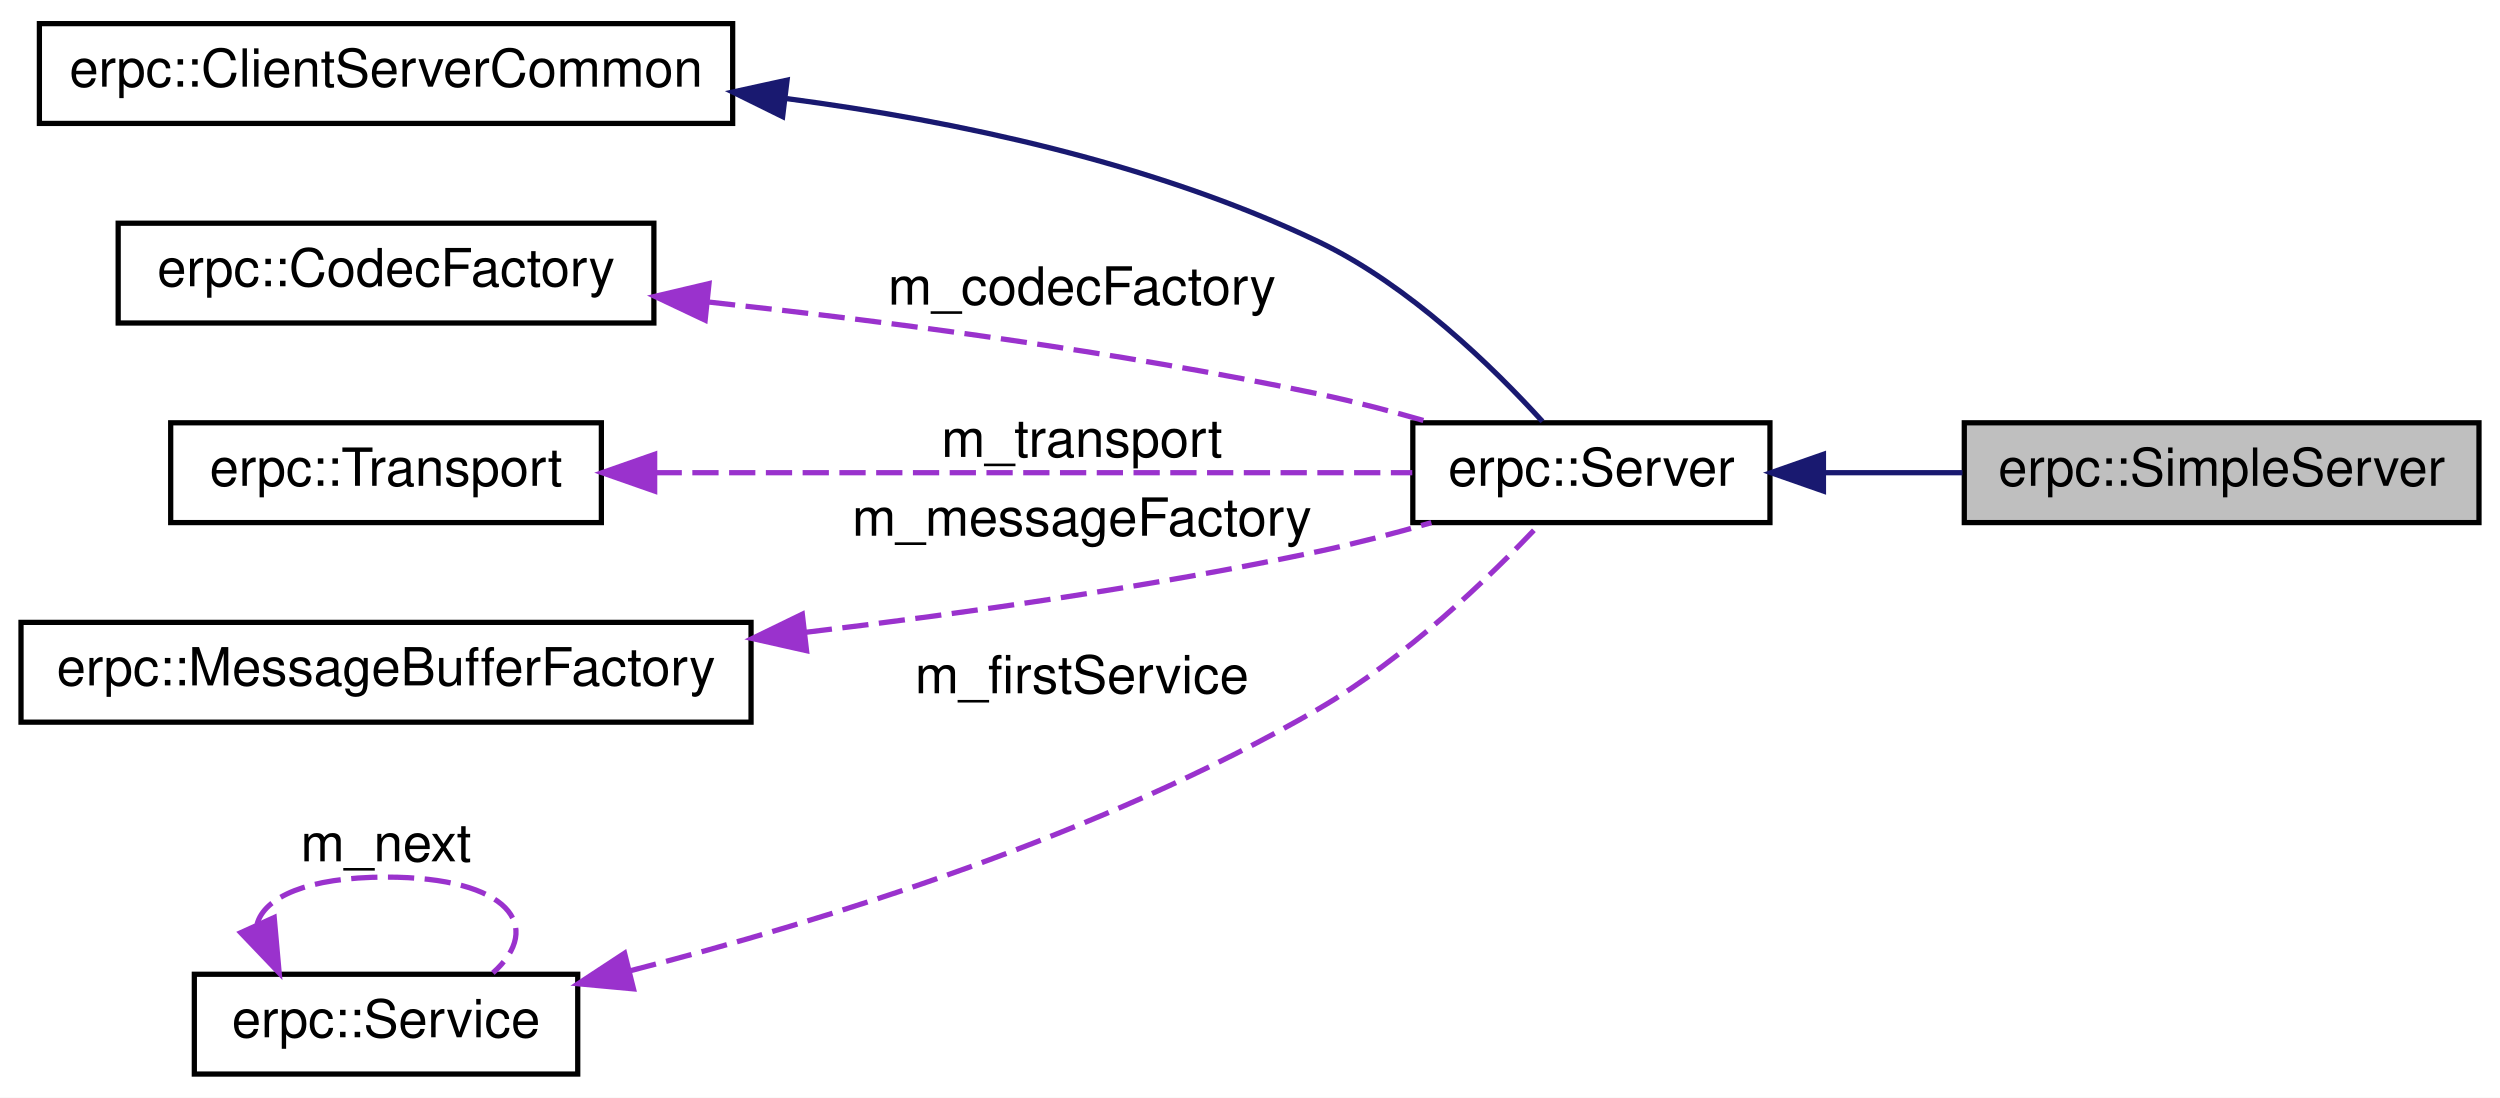
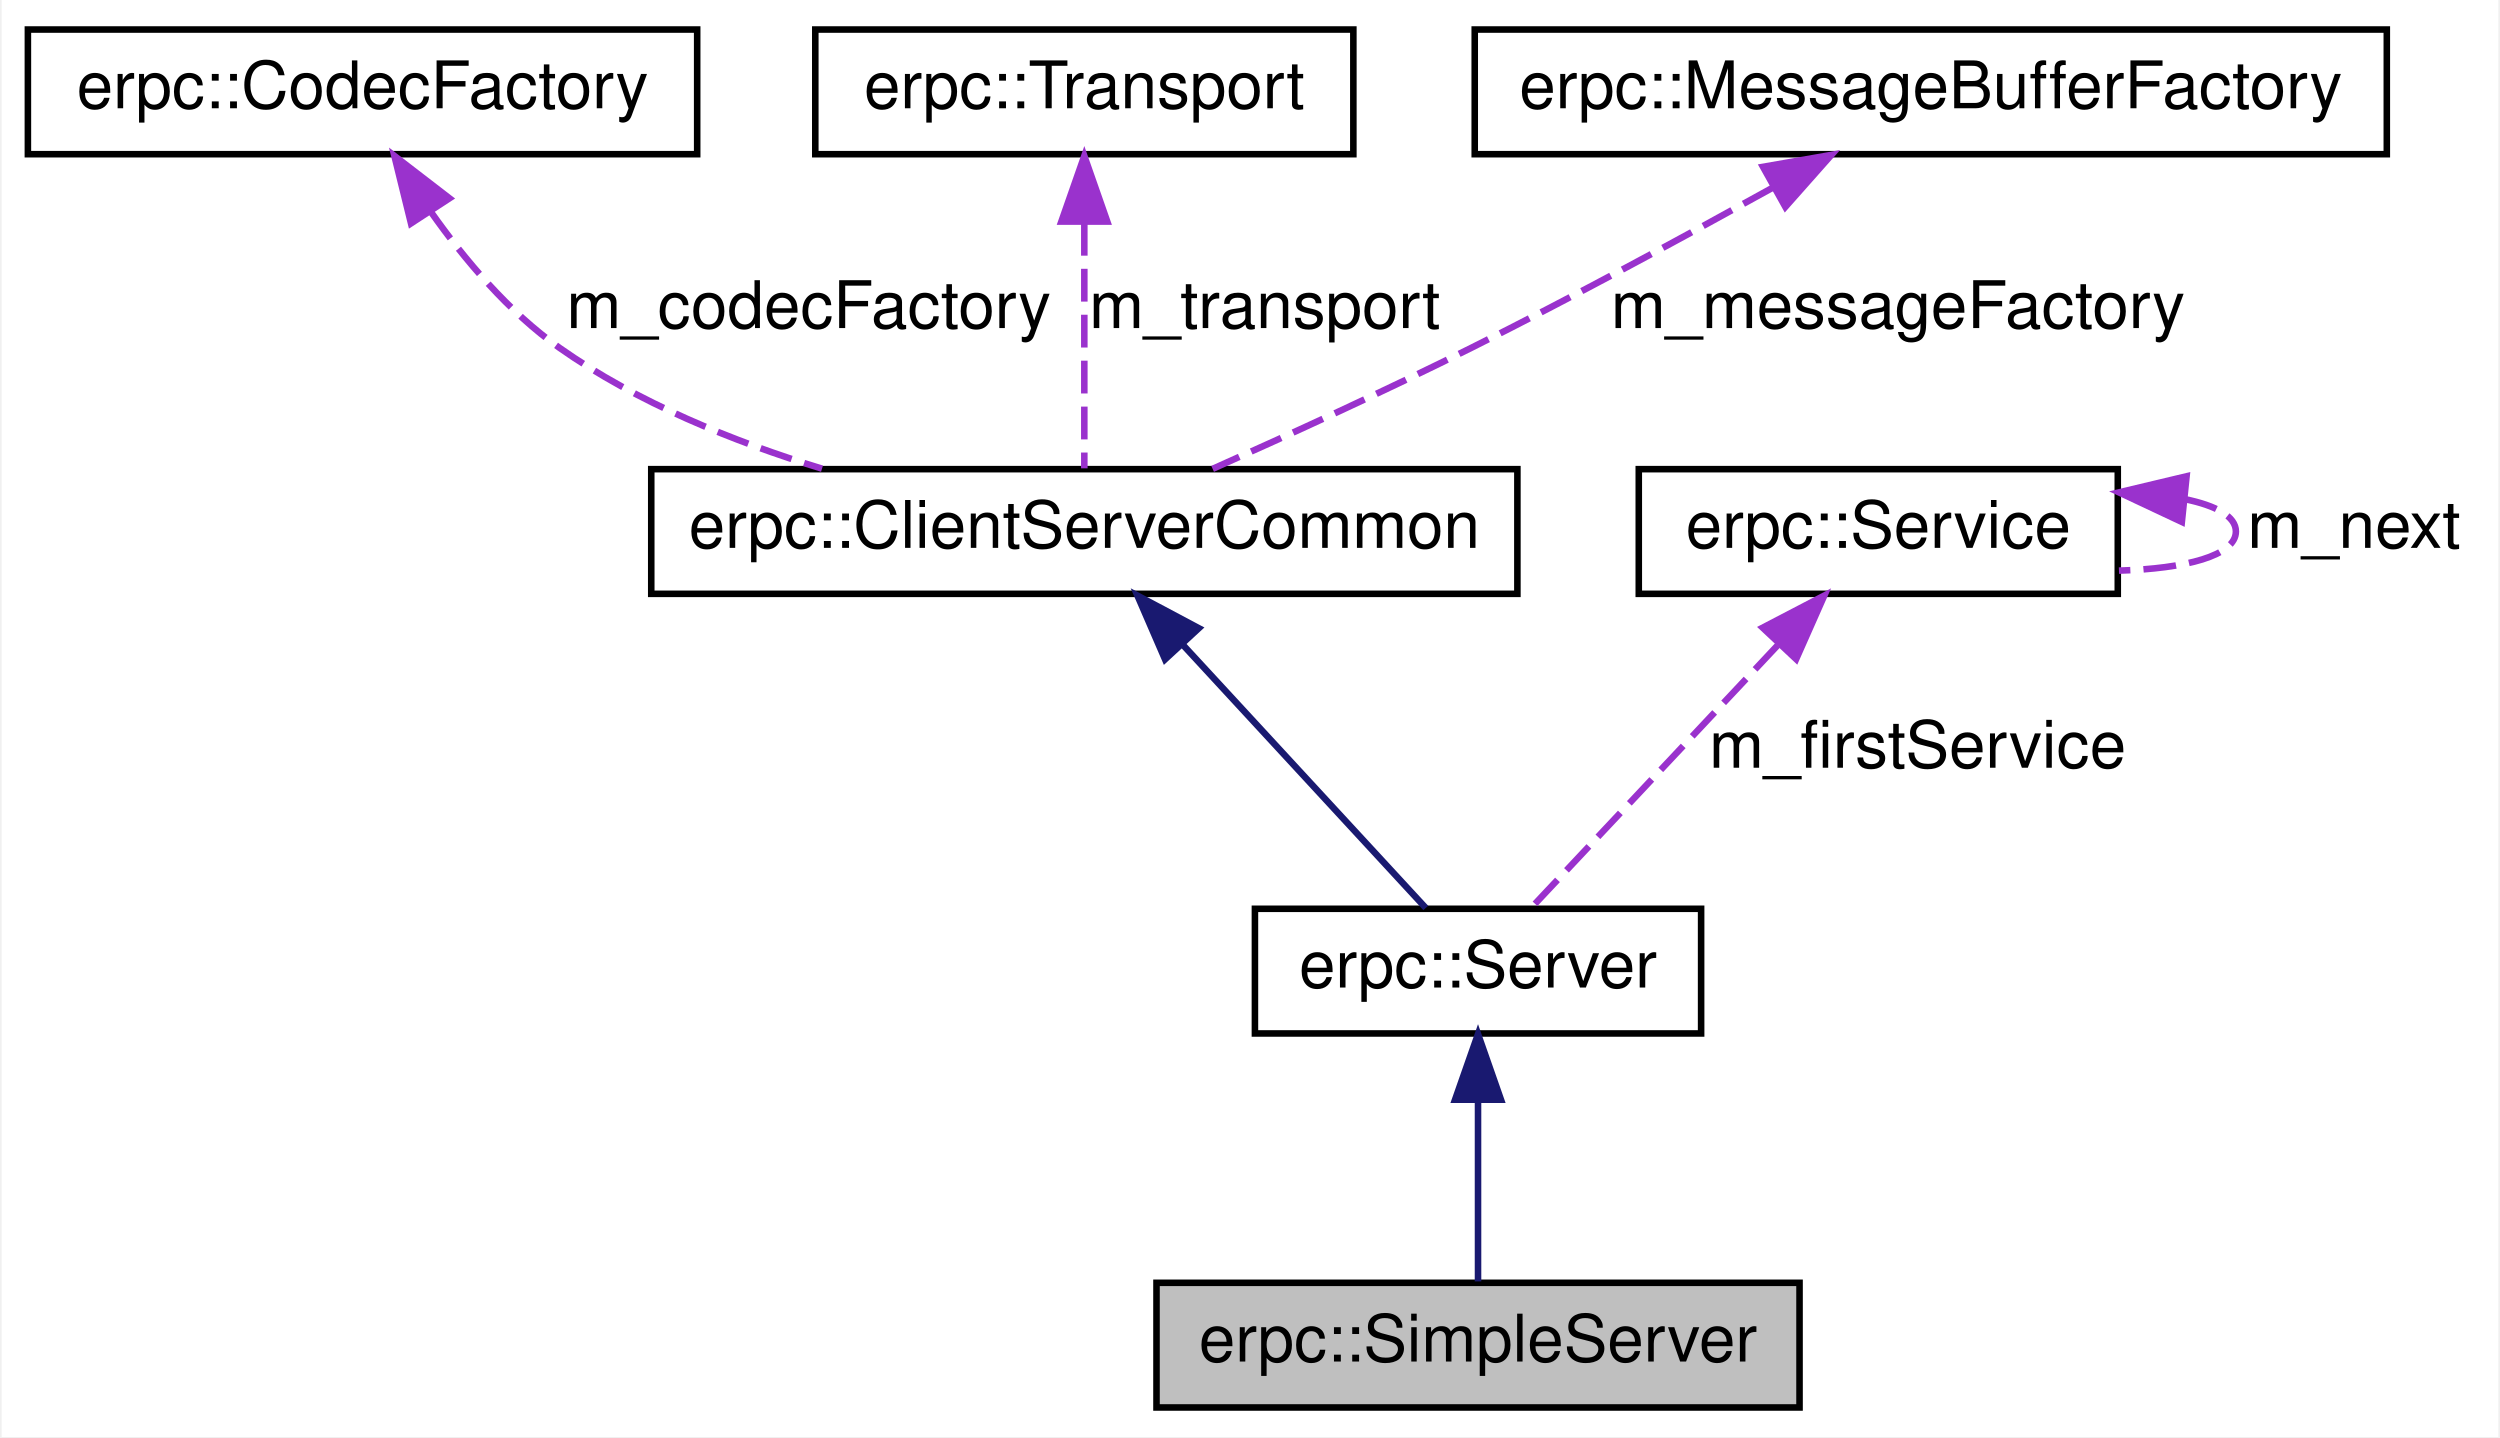
- <svg xmlns="http://www.w3.org/2000/svg" xmlns:xlink="http://www.w3.org/1999/xlink" width="476pt" height="209pt" viewBox="0.00 0.00 476.00 209.00">
-   <g id="graph0" class="graph" transform="scale(1 1) rotate(0) translate(4 205)">
-     <polygon fill="white" stroke="none" points="-4,4 -4,-205 472,-205 472,4 -4,4" />
+ <svg xmlns="http://www.w3.org/2000/svg" xmlns:xlink="http://www.w3.org/1999/xlink" width="381pt" height="219pt" viewBox="0.00 0.00 380.50 219.00">
+   <g id="graph0" class="graph" transform="scale(1 1) rotate(0) translate(4 215)">
+     <polygon fill="white" stroke="none" points="-4,4 -4,-215 376.5,-215 376.5,4 -4,4" />
    <g id="node1" class="node">
-       <polygon fill="#bfbfbf" stroke="black" points="370,-105.5 370,-124.5 468,-124.5 468,-105.5 370,-105.5" />
-       <text text-anchor="middle" x="419" y="-112.5" font-family="Helvetica,sans-Serif" font-size="10.00">erpc::SimpleServer</text>
+       <polygon fill="#bfbfbf" stroke="black" points="172,-0.5 172,-19.5 270,-19.5 270,-0.5 172,-0.5" />
+       <text text-anchor="middle" x="221" y="-7.5" font-family="Helvetica,sans-Serif" font-size="10.00">erpc::SimpleServer</text>
    </g>
    <g id="node2" class="node">
      <g id="a_node2">
        <a xlink:href="classerpc_1_1_server.html" target="_top" xlink:title="Based server functionality. ">
-           <polygon fill="white" stroke="black" points="265,-105.5 265,-124.5 333,-124.5 333,-105.5 265,-105.5" />
-           <text text-anchor="middle" x="299" y="-112.5" font-family="Helvetica,sans-Serif" font-size="10.00">erpc::Server</text>
+           <polygon fill="white" stroke="black" points="187,-57.5 187,-76.5 255,-76.5 255,-57.5 187,-57.5" />
+           <text text-anchor="middle" x="221" y="-64.5" font-family="Helvetica,sans-Serif" font-size="10.00">erpc::Server</text>
        </a>
      </g>
    </g>
    <g id="edge1" class="edge">
-       <path fill="none" stroke="midnightblue" d="M343.339,-115C351.901,-115 360.937,-115 369.652,-115" />
-       <polygon fill="midnightblue" stroke="midnightblue" points="343.184,-111.5 333.184,-115 343.184,-118.5 343.184,-111.5" />
+       <path fill="none" stroke="midnightblue" d="M221,-47.117C221,-37.817 221,-27.056 221,-19.715" />
+       <polygon fill="midnightblue" stroke="midnightblue" points="217.5,-47.406 221,-57.406 224.5,-47.406 217.5,-47.406" />
    </g>
    <g id="node3" class="node">
      <g id="a_node3">
        <a xlink:href="classerpc_1_1_client_server_common.html" target="_top" xlink:title="Common class inheritand by client and server class. ">
-           <polygon fill="white" stroke="black" points="3.5,-181.5 3.5,-200.5 135.5,-200.5 135.5,-181.5 3.5,-181.5" />
-           <text text-anchor="middle" x="69.5" y="-188.5" font-family="Helvetica,sans-Serif" font-size="10.00">erpc::ClientServerCommon</text>
+           <polygon fill="white" stroke="black" points="95,-124.5 95,-143.5 227,-143.5 227,-124.5 95,-124.5" />
+           <text text-anchor="middle" x="161" y="-131.5" font-family="Helvetica,sans-Serif" font-size="10.00">erpc::ClientServerCommon</text>
        </a>
      </g>
    </g>
    <g id="edge2" class="edge">
-       <path fill="none" stroke="midnightblue" d="M145.824,-186.221C178.187,-181.957 215.684,-173.958 247,-159 264.305,-150.734 280.369,-135.001 289.679,-124.761" />
-       <polygon fill="midnightblue" stroke="midnightblue" points="145.014,-182.794 135.511,-187.478 145.861,-189.742 145.014,-182.794" />
+       <path fill="none" stroke="midnightblue" d="M176.106,-116.635C187.841,-103.923 203.648,-86.798 213.036,-76.627" />
+       <polygon fill="midnightblue" stroke="midnightblue" points="173.303,-114.512 169.092,-124.234 178.447,-119.26 173.303,-114.512" />
    </g>
    <g id="node4" class="node">
      <g id="a_node4">
        <a xlink:href="classerpc_1_1_codec_factory.html" target="_top" xlink:title="Abstract interface for codec factory. ">
-           <polygon fill="white" stroke="black" points="18.5,-143.5 18.5,-162.5 120.5,-162.5 120.5,-143.5 18.5,-143.5" />
-           <text text-anchor="middle" x="69.5" y="-150.5" font-family="Helvetica,sans-Serif" font-size="10.00">erpc::CodecFactory</text>
+           <polygon fill="white" stroke="black" points="0,-191.5 0,-210.5 102,-210.5 102,-191.5 0,-191.5" />
+           <text text-anchor="middle" x="51" y="-198.5" font-family="Helvetica,sans-Serif" font-size="10.00">erpc::CodecFactory</text>
        </a>
      </g>
    </g>
    <g id="edge3" class="edge">
-       <path fill="none" stroke="#9a32cd" stroke-dasharray="5,2" d="M131.001,-147.483C165.259,-143.769 208.774,-138.06 247,-130 254.044,-128.515 261.53,-126.542 268.535,-124.517" />
-       <polygon fill="#9a32cd" stroke="#9a32cd" points="130.26,-144.041 120.683,-148.571 130.995,-151.003 130.26,-144.041" />
-       <text text-anchor="middle" x="202" y="-147" font-family="Helvetica,sans-Serif" font-size="10.00"> m_codecFactory</text>
+       <path fill="none" stroke="#9a32cd" stroke-dasharray="5,2" d="M61.426,-182.701C66.542,-175.446 73.271,-167.448 81,-162 92.861,-153.639 107.513,-147.707 121.023,-143.575" />
+       <polygon fill="#9a32cd" stroke="#9a32cd" points="58.385,-180.957 55.855,-191.245 64.249,-184.78 58.385,-180.957" />
+       <text text-anchor="middle" x="119" y="-165" font-family="Helvetica,sans-Serif" font-size="10.00"> m_codecFactory</text>
    </g>
    <g id="node5" class="node">
      <g id="a_node5">
        <a xlink:href="classerpc_1_1_transport.html" target="_top" xlink:title="Abstract interface for transport layer. ">
-           <polygon fill="white" stroke="black" points="28.5,-105.5 28.5,-124.5 110.5,-124.5 110.5,-105.5 28.5,-105.5" />
-           <text text-anchor="middle" x="69.5" y="-112.5" font-family="Helvetica,sans-Serif" font-size="10.00">erpc::Transport</text>
+           <polygon fill="white" stroke="black" points="120,-191.5 120,-210.5 202,-210.5 202,-191.5 120,-191.5" />
+           <text text-anchor="middle" x="161" y="-198.5" font-family="Helvetica,sans-Serif" font-size="10.00">erpc::Transport</text>
        </a>
      </g>
    </g>
    <g id="edge4" class="edge">
-       <path fill="none" stroke="#9a32cd" stroke-dasharray="5,2" d="M120.82,-115C164.687,-115 227.053,-115 264.897,-115" />
-       <polygon fill="#9a32cd" stroke="#9a32cd" points="120.649,-111.5 110.649,-115 120.649,-118.5 120.649,-111.5" />
-       <text text-anchor="middle" x="202" y="-118" font-family="Helvetica,sans-Serif" font-size="10.00"> m_transport</text>
+       <path fill="none" stroke="#9a32cd" stroke-dasharray="5,2" d="M161,-181.037C161,-168.67 161,-153.12 161,-143.627" />
+       <polygon fill="#9a32cd" stroke="#9a32cd" points="157.5,-181.234 161,-191.234 164.5,-181.234 157.5,-181.234" />
+       <text text-anchor="middle" x="188.5" y="-165" font-family="Helvetica,sans-Serif" font-size="10.00"> m_transport</text>
    </g>
    <g id="node6" class="node">
      <g id="a_node6">
        <a xlink:href="classerpc_1_1_message_buffer_factory.html" target="_top" xlink:title="Abstract interface for message buffer factory. ">
-           <polygon fill="white" stroke="black" points="0,-67.5 0,-86.5 139,-86.5 139,-67.5 0,-67.5" />
-           <text text-anchor="middle" x="69.5" y="-74.5" font-family="Helvetica,sans-Serif" font-size="10.00">erpc::MessageBufferFactory</text>
+           <polygon fill="white" stroke="black" points="220.5,-191.5 220.5,-210.5 359.5,-210.5 359.5,-191.5 220.5,-191.5" />
+           <text text-anchor="middle" x="290" y="-198.5" font-family="Helvetica,sans-Serif" font-size="10.00">erpc::MessageBufferFactory</text>
        </a>
      </g>
    </g>
    <g id="edge5" class="edge">
-       <path fill="none" stroke="#9a32cd" stroke-dasharray="5,2" d="M149.434,-84.614C180.078,-88.265 215.352,-93.327 247,-100 254.044,-101.485 261.53,-103.458 268.535,-105.483" />
-       <polygon fill="#9a32cd" stroke="#9a32cd" points="149.568,-81.106 139.231,-83.429 148.761,-88.059 149.568,-81.106" />
-       <text text-anchor="middle" x="202" y="-103" font-family="Helvetica,sans-Serif" font-size="10.00"> m_messageFactory</text>
+       <path fill="none" stroke="#9a32cd" stroke-dasharray="5,2" d="M265.829,-186.351C252.44,-178.925 235.429,-169.707 220,-162 207,-155.506 192.12,-148.701 180.556,-143.547" />
+       <polygon fill="#9a32cd" stroke="#9a32cd" points="264.426,-189.576 274.864,-191.395 267.838,-183.464 264.426,-189.576" />
+       <text text-anchor="middle" x="285" y="-165" font-family="Helvetica,sans-Serif" font-size="10.00"> m_messageFactory</text>
    </g>
    <g id="node7" class="node">
      <g id="a_node7">
        <a xlink:href="classerpc_1_1_service.html" target="_top" xlink:title="Abstract interface for service, which can be executed on server side. ">
-           <polygon fill="white" stroke="black" points="33,-0.5 33,-19.5 106,-19.5 106,-0.5 33,-0.5" />
-           <text text-anchor="middle" x="69.5" y="-7.5" font-family="Helvetica,sans-Serif" font-size="10.00">erpc::Service</text>
+           <polygon fill="white" stroke="black" points="245.5,-124.5 245.5,-143.5 318.5,-143.5 318.5,-124.5 245.5,-124.5" />
+           <text text-anchor="middle" x="282" y="-131.5" font-family="Helvetica,sans-Serif" font-size="10.00">erpc::Service</text>
        </a>
      </g>
    </g>
    <g id="edge6" class="edge">
-       <path fill="none" stroke="#9a32cd" stroke-dasharray="5,2" d="M116.05,-20.185C152.988,-29.661 205.538,-45.966 247,-70 263.55,-79.593 279.577,-95.065 289.115,-105.134" />
-       <polygon fill="#9a32cd" stroke="#9a32cd" points="116.617,-16.719 106.067,-17.693 114.922,-23.511 116.617,-16.719" />
-       <text text-anchor="middle" x="202" y="-73" font-family="Helvetica,sans-Serif" font-size="10.00"> m_firstService</text>
+       <path fill="none" stroke="#9a32cd" stroke-dasharray="5,2" d="M266.642,-116.635C254.712,-103.923 238.641,-86.798 229.096,-76.627" />
+       <polygon fill="#9a32cd" stroke="#9a32cd" points="264.378,-119.337 273.773,-124.234 269.482,-114.547 264.378,-119.337" />
+       <text text-anchor="middle" x="288" y="-98" font-family="Helvetica,sans-Serif" font-size="10.00"> m_firstService</text>
    </g>
    <g id="edge7" class="edge">
-       <path fill="none" stroke="#9a32cd" stroke-dasharray="5,2" d="M44.947,-29.029C46.286,-34.128 54.47,-38 69.5,-38 92.961,-38 99.743,-28.565 89.845,-19.757" />
-       <polygon fill="#9a32cd" stroke="#9a32cd" points="48.209,-30.31 49.155,-19.757 41.835,-27.416 48.209,-30.31" />
-       <text text-anchor="middle" x="69.5" y="-41" font-family="Helvetica,sans-Serif" font-size="10.00"> m_next</text>
+       <path fill="none" stroke="#9a32cd" stroke-dasharray="5,2" d="M328.757,-138.922C333.485,-137.945 336.5,-136.305 336.5,-134 336.5,-130.313 328.78,-128.325 318.679,-128.037" />
+       <polygon fill="#9a32cd" stroke="#9a32cd" points="328.266,-135.454 318.679,-139.963 328.986,-142.417 328.266,-135.454" />
+       <text text-anchor="middle" x="354.5" y="-131.5" font-family="Helvetica,sans-Serif" font-size="10.00"> m_next</text>
    </g>
  </g>
</svg>
